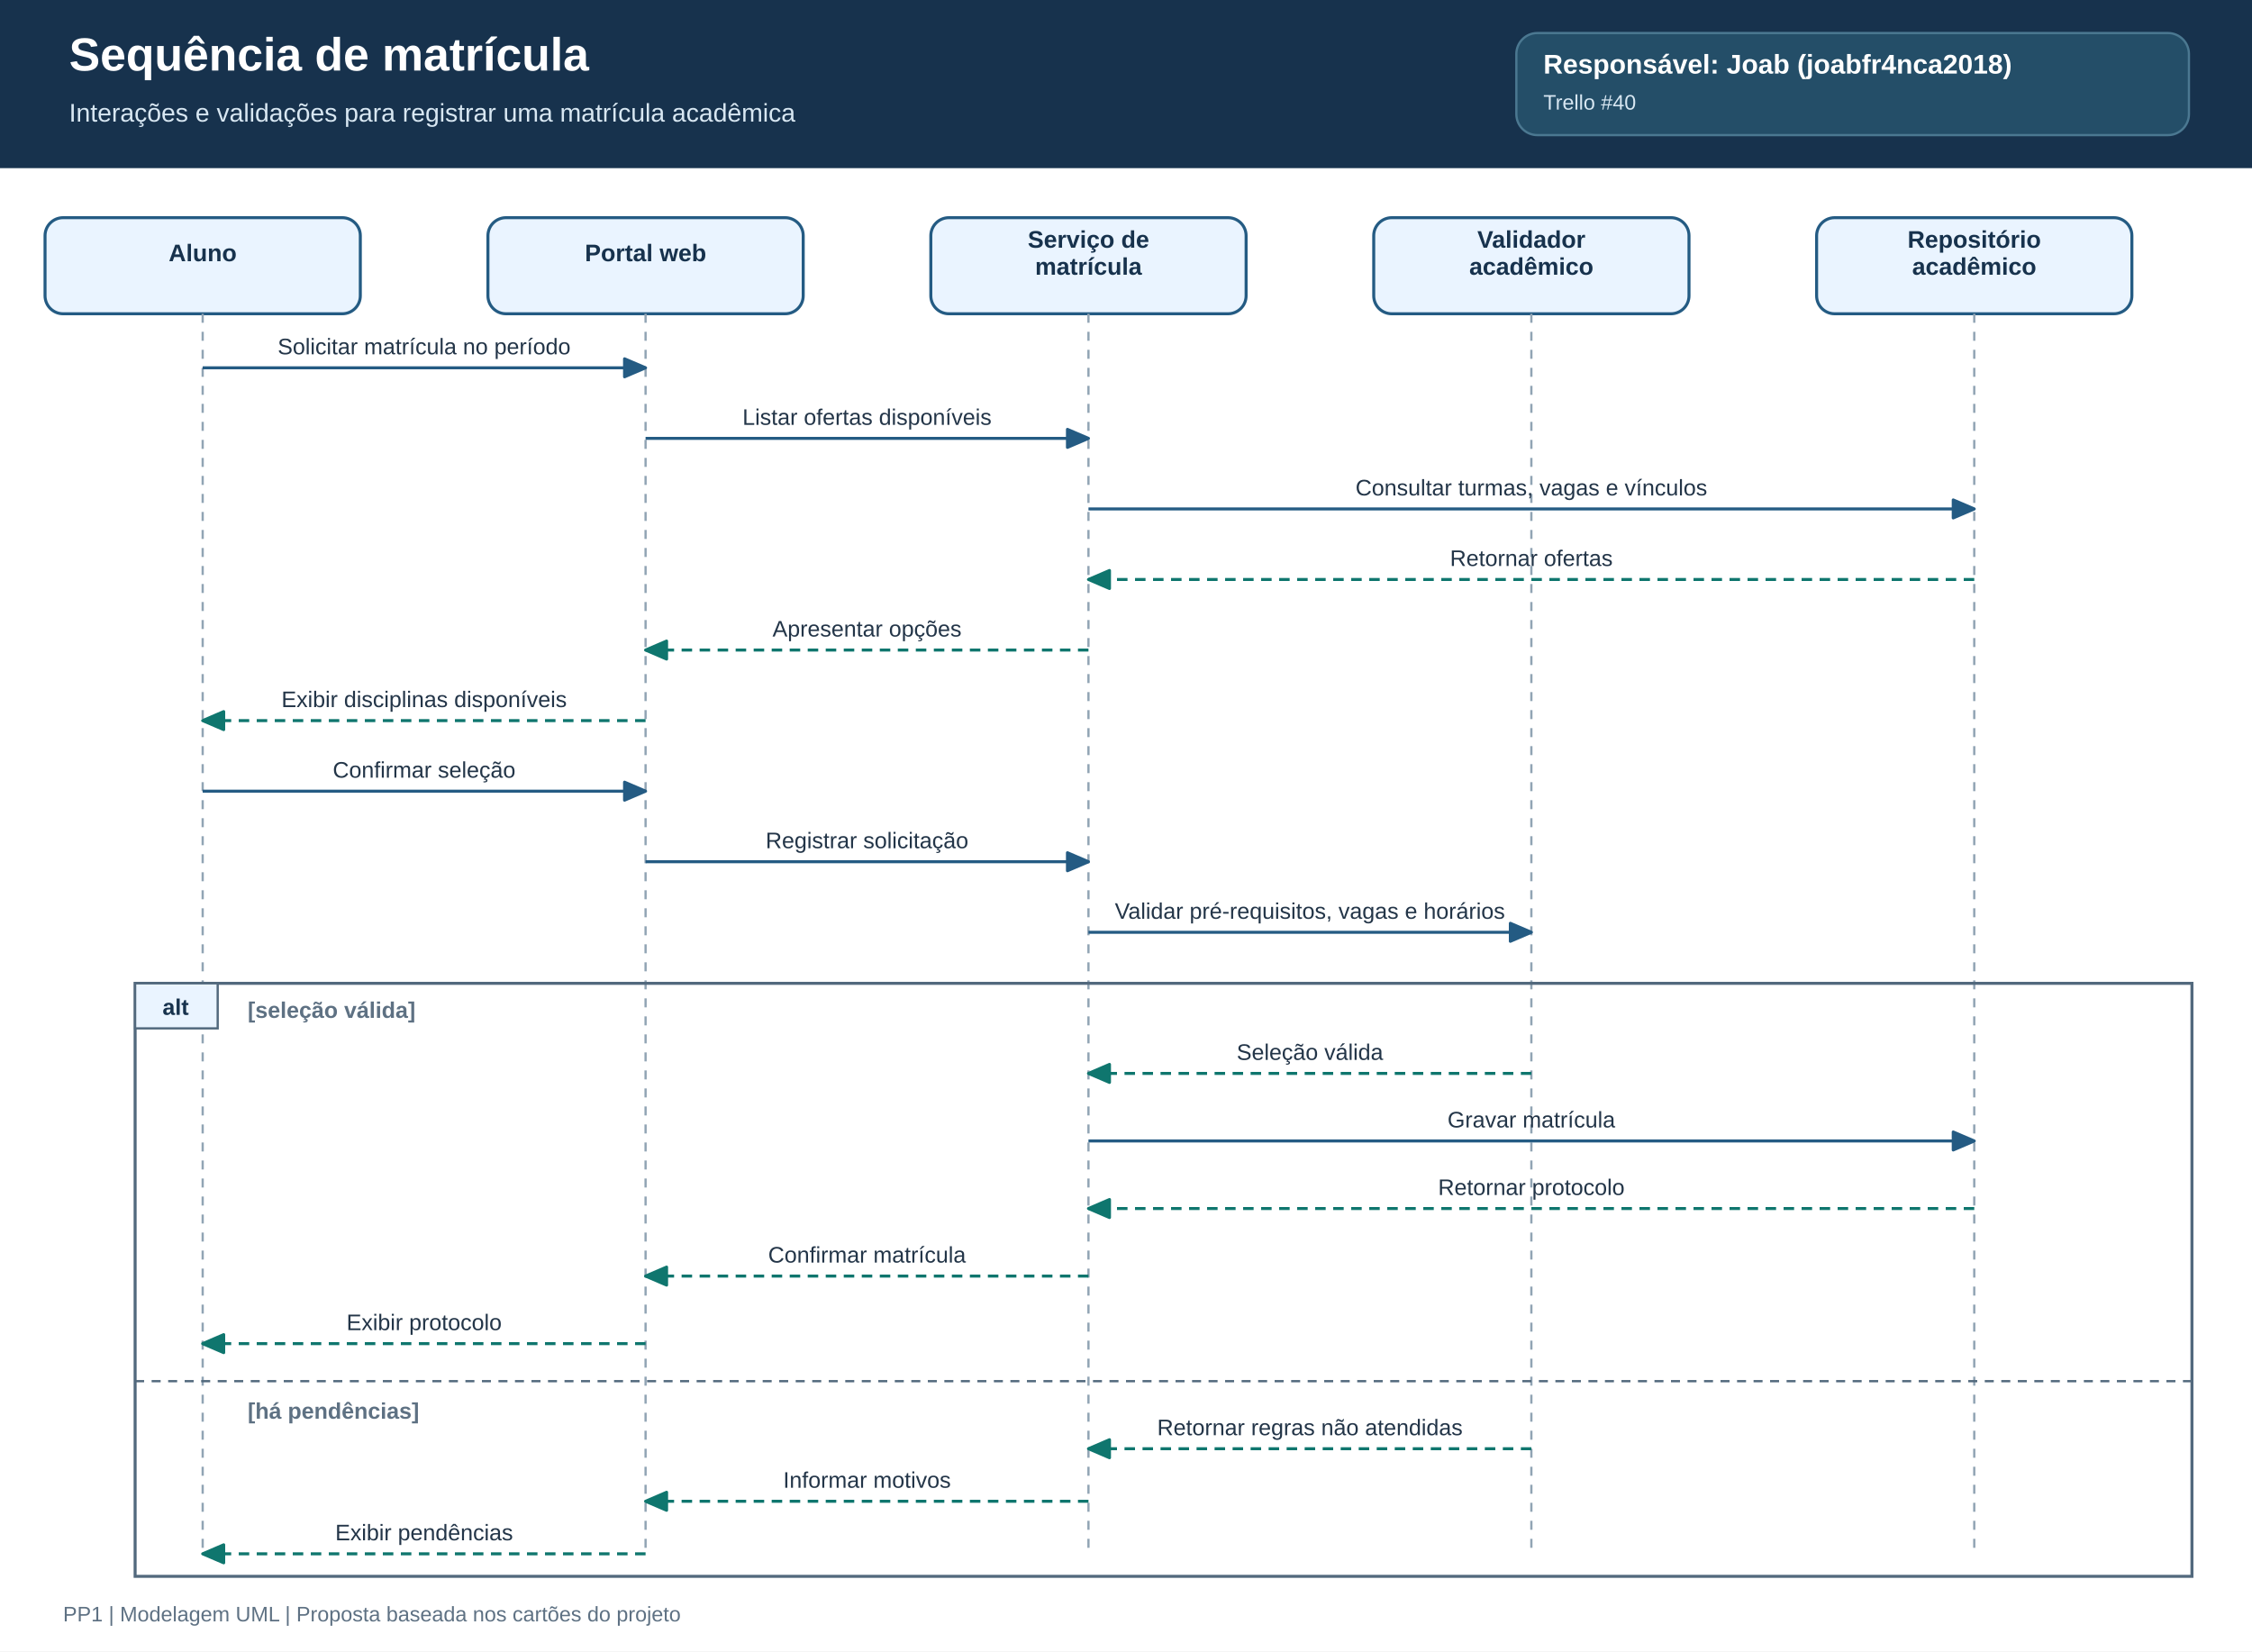
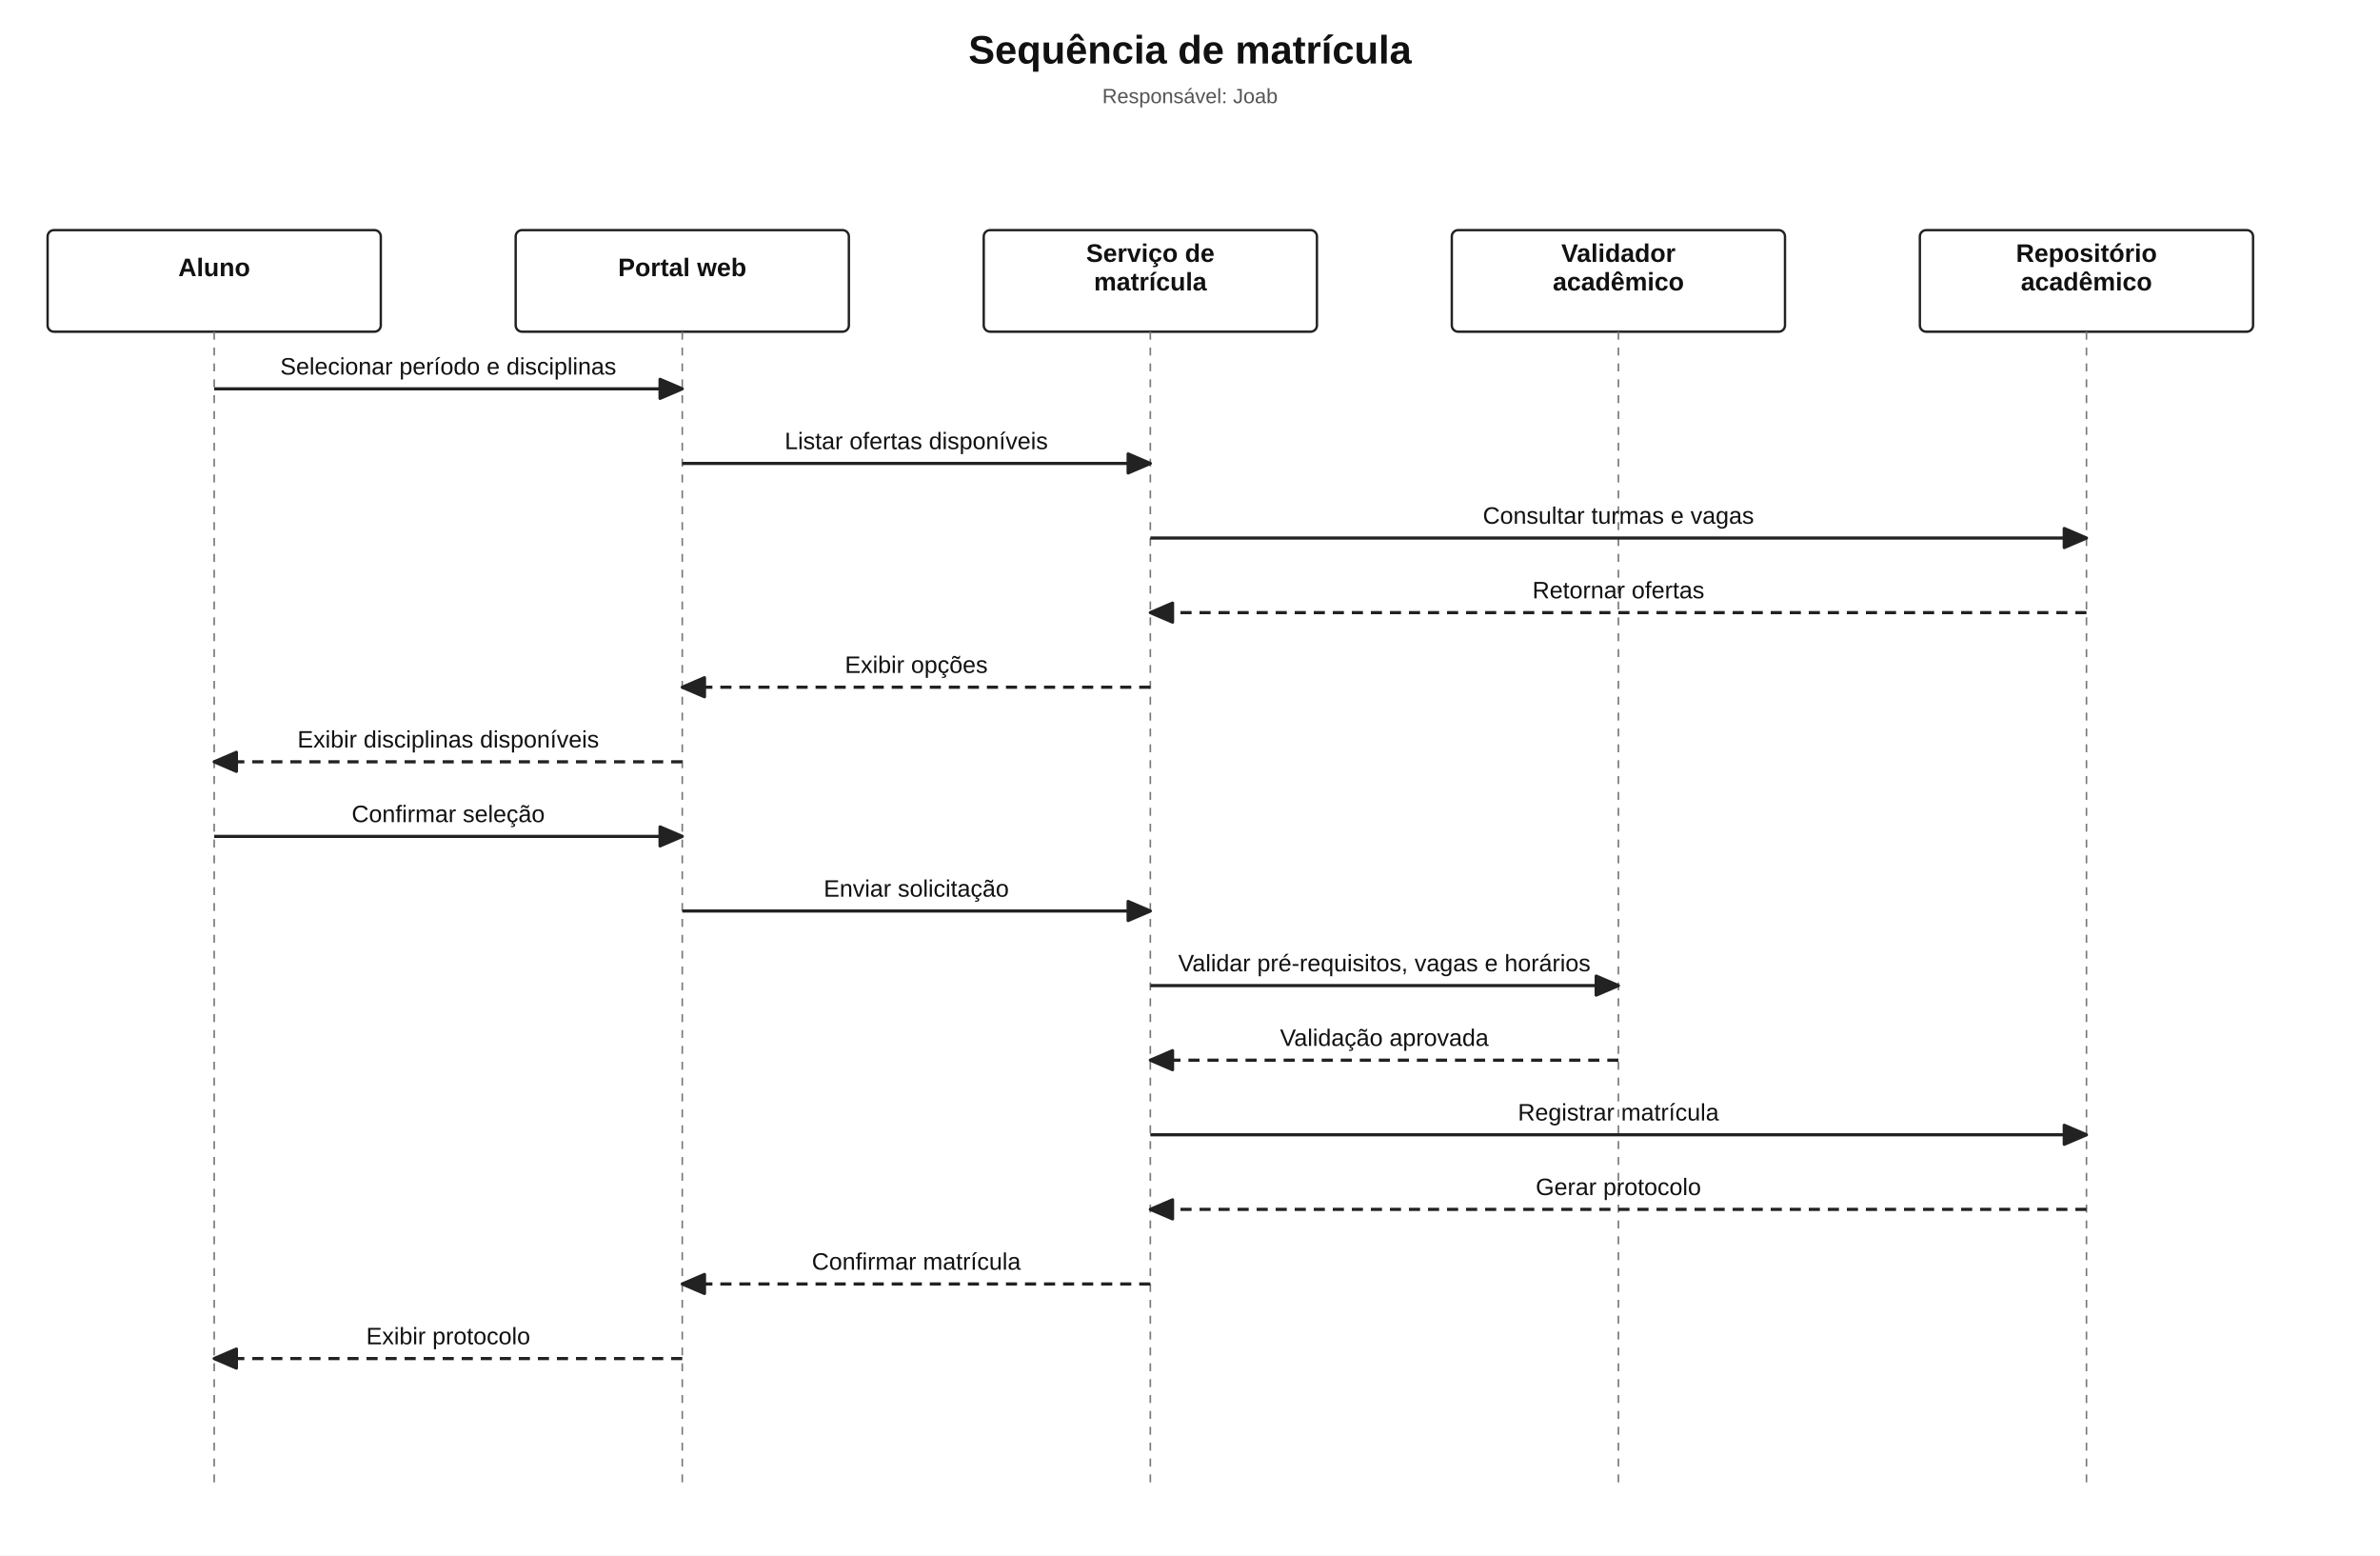
- <svg xmlns="http://www.w3.org/2000/svg" width="1500" height="1100" viewBox="0 0 1500 1100">
-   <rect x="0" y="0" width="1500" height="1100" rx="0" fill="#FFFFFF" stroke="none" stroke-width="0" />
-   <rect x="0" y="0" width="1500" height="112" rx="0" fill="#17324D" stroke="#17324D" stroke-width="0" />
-   <text x="46" y="47.0" font-family="Arial, sans-serif" font-size="31" font-weight="700" fill="#FFFFFF" text-anchor="start">Sequência de matrícula</text>
-   <text x="46" y="81.0" font-family="Arial, sans-serif" font-size="17" font-weight="400" fill="#D8E7F2" text-anchor="start">Interações e validações para registrar uma matrícula acadêmica</text>
-   <rect x="1010" y="22" width="448" height="68" rx="14" fill="#244E68" stroke="#4B7891" stroke-width="1.5" />
-   <text x="1028" y="49.0" font-family="Arial, sans-serif" font-size="18" font-weight="700" fill="#FFFFFF" text-anchor="start">Responsável: Joab (joabfr4nca2018)</text>
-   <text x="1028" y="73.0" font-family="Arial, sans-serif" font-size="14" font-weight="400" fill="#D8E7F2" text-anchor="start">Trello #40</text>
-   <text x="42" y="1080.0" font-family="Arial, sans-serif" font-size="14" font-weight="400" fill="#5E7183" text-anchor="start">PP1 | Modelagem UML | Proposta baseada nos cartões do projeto</text>
-   <rect x="30.0" y="145" width="210" height="64" rx="12" fill="#EAF4FF" stroke="#245B83" stroke-width="2" />
-   <text x="135" y="174.0" font-family="Arial, sans-serif" font-size="16" font-weight="700" fill="#17324D" text-anchor="middle">Aluno</text>
-   <line x1="135" y1="209" x2="135" y2="1035" stroke="#91A4B4" stroke-width="1.5" stroke-dasharray="6,6" />
-   <rect x="325.0" y="145" width="210" height="64" rx="12" fill="#EAF4FF" stroke="#245B83" stroke-width="2" />
-   <text x="430" y="174.0" font-family="Arial, sans-serif" font-size="16" font-weight="700" fill="#17324D" text-anchor="middle">Portal web</text>
-   <line x1="430" y1="209" x2="430" y2="1035" stroke="#91A4B4" stroke-width="1.5" stroke-dasharray="6,6" />
-   <rect x="620.0" y="145" width="210" height="64" rx="12" fill="#EAF4FF" stroke="#245B83" stroke-width="2" />
-   <text x="725" y="165.0" font-family="Arial, sans-serif" font-size="16" font-weight="700" fill="#17324D" text-anchor="middle">Serviço de</text>
-   <text x="725" y="183.0" font-family="Arial, sans-serif" font-size="16" font-weight="700" fill="#17324D" text-anchor="middle">matrícula</text>
-   <line x1="725" y1="209" x2="725" y2="1035" stroke="#91A4B4" stroke-width="1.5" stroke-dasharray="6,6" />
-   <rect x="915.0" y="145" width="210" height="64" rx="12" fill="#EAF4FF" stroke="#245B83" stroke-width="2" />
-   <text x="1020" y="165.0" font-family="Arial, sans-serif" font-size="16" font-weight="700" fill="#17324D" text-anchor="middle">Validador</text>
-   <text x="1020" y="183.0" font-family="Arial, sans-serif" font-size="16" font-weight="700" fill="#17324D" text-anchor="middle">acadêmico</text>
-   <line x1="1020" y1="209" x2="1020" y2="1035" stroke="#91A4B4" stroke-width="1.5" stroke-dasharray="6,6" />
-   <rect x="1210.0" y="145" width="210" height="64" rx="12" fill="#EAF4FF" stroke="#245B83" stroke-width="2" />
-   <text x="1315" y="165.0" font-family="Arial, sans-serif" font-size="16" font-weight="700" fill="#17324D" text-anchor="middle">Repositório</text>
-   <text x="1315" y="183.0" font-family="Arial, sans-serif" font-size="16" font-weight="700" fill="#17324D" text-anchor="middle">acadêmico</text>
-   <line x1="1315" y1="209" x2="1315" y2="1035" stroke="#91A4B4" stroke-width="1.5" stroke-dasharray="6,6" />
-   <line x1="135" y1="245" x2="430" y2="245" stroke="#245B83" stroke-width="2" />
-   <polygon points="430,245 416.0,239.0 416.0,251.0" fill="#245B83" stroke="#245B83" stroke-width="2" stroke-linejoin="round" />
-   <text x="282.5" y="236.0" font-family="Arial, sans-serif" font-size="15" font-weight="400" fill="#233548" text-anchor="middle">Solicitar matrícula no período</text>
-   <line x1="430" y1="292" x2="725" y2="292" stroke="#245B83" stroke-width="2" />
-   <polygon points="725,292 711.0,286.0 711.0,298.0" fill="#245B83" stroke="#245B83" stroke-width="2" stroke-linejoin="round" />
-   <text x="577.5" y="283.0" font-family="Arial, sans-serif" font-size="15" font-weight="400" fill="#233548" text-anchor="middle">Listar ofertas disponíveis</text>
-   <line x1="725" y1="339" x2="1315" y2="339" stroke="#245B83" stroke-width="2" />
-   <polygon points="1315,339 1301.0,333.0 1301.0,345.0" fill="#245B83" stroke="#245B83" stroke-width="2" stroke-linejoin="round" />
-   <text x="1020.0" y="330.0" font-family="Arial, sans-serif" font-size="15" font-weight="400" fill="#233548" text-anchor="middle">Consultar turmas, vagas e vínculos</text>
-   <line x1="1315" y1="386" x2="725" y2="386" stroke="#0F766E" stroke-width="2" stroke-dasharray="7,5" />
-   <polygon points="725,386 739.0,392.0 739.0,380.0" fill="#0F766E" stroke="#0F766E" stroke-width="2" stroke-linejoin="round" />
-   <text x="1020.0" y="377.0" font-family="Arial, sans-serif" font-size="15" font-weight="400" fill="#233548" text-anchor="middle">Retornar ofertas</text>
-   <line x1="725" y1="433" x2="430" y2="433" stroke="#0F766E" stroke-width="2" stroke-dasharray="7,5" />
-   <polygon points="430,433 444.0,439.0 444.0,427.0" fill="#0F766E" stroke="#0F766E" stroke-width="2" stroke-linejoin="round" />
-   <text x="577.5" y="424.0" font-family="Arial, sans-serif" font-size="15" font-weight="400" fill="#233548" text-anchor="middle">Apresentar opções</text>
-   <line x1="430" y1="480" x2="135" y2="480" stroke="#0F766E" stroke-width="2" stroke-dasharray="7,5" />
-   <polygon points="135,480 149.0,486.0 149.0,474.0" fill="#0F766E" stroke="#0F766E" stroke-width="2" stroke-linejoin="round" />
-   <text x="282.5" y="471.0" font-family="Arial, sans-serif" font-size="15" font-weight="400" fill="#233548" text-anchor="middle">Exibir disciplinas disponíveis</text>
-   <line x1="135" y1="527" x2="430" y2="527" stroke="#245B83" stroke-width="2" />
-   <polygon points="430,527 416.0,521.0 416.0,533.0" fill="#245B83" stroke="#245B83" stroke-width="2" stroke-linejoin="round" />
-   <text x="282.5" y="518.0" font-family="Arial, sans-serif" font-size="15" font-weight="400" fill="#233548" text-anchor="middle">Confirmar seleção</text>
-   <line x1="430" y1="574" x2="725" y2="574" stroke="#245B83" stroke-width="2" />
-   <polygon points="725,574 711.0,568.0 711.0,580.0" fill="#245B83" stroke="#245B83" stroke-width="2" stroke-linejoin="round" />
-   <text x="577.5" y="565.0" font-family="Arial, sans-serif" font-size="15" font-weight="400" fill="#233548" text-anchor="middle">Registrar solicitação</text>
-   <line x1="725" y1="621" x2="1020" y2="621" stroke="#245B83" stroke-width="2" />
-   <polygon points="1020,621 1006.0,615.0 1006.0,627.0" fill="#245B83" stroke="#245B83" stroke-width="2" stroke-linejoin="round" />
-   <text x="872.5" y="612.0" font-family="Arial, sans-serif" font-size="15" font-weight="400" fill="#233548" text-anchor="middle">Validar pré-requisitos, vagas e horários</text>
-   <rect x="90" y="655" width="1370" height="395" rx="0" fill="none" stroke="#52697D" stroke-width="2" />
-   <rect x="90" y="655" width="55" height="30" rx="0" fill="#EAF4FF" stroke="#52697D" stroke-width="1.5" />
-   <text x="117" y="676.0" font-family="Arial, sans-serif" font-size="15" font-weight="700" fill="#17324D" text-anchor="middle">alt</text>
-   <text x="165" y="678.0" font-family="Arial, sans-serif" font-size="15" font-weight="700" fill="#5E7183" text-anchor="start">[seleção válida]</text>
-   <line x1="1020" y1="715" x2="725" y2="715" stroke="#0F766E" stroke-width="2" stroke-dasharray="7,5" />
-   <polygon points="725,715 739.0,721.0 739.0,709.0" fill="#0F766E" stroke="#0F766E" stroke-width="2" stroke-linejoin="round" />
-   <text x="872.5" y="706.0" font-family="Arial, sans-serif" font-size="15" font-weight="400" fill="#233548" text-anchor="middle">Seleção válida</text>
-   <line x1="725" y1="760" x2="1315" y2="760" stroke="#245B83" stroke-width="2" />
-   <polygon points="1315,760 1301.0,754.0 1301.0,766.0" fill="#245B83" stroke="#245B83" stroke-width="2" stroke-linejoin="round" />
-   <text x="1020.0" y="751.0" font-family="Arial, sans-serif" font-size="15" font-weight="400" fill="#233548" text-anchor="middle">Gravar matrícula</text>
-   <line x1="1315" y1="805" x2="725" y2="805" stroke="#0F766E" stroke-width="2" stroke-dasharray="7,5" />
-   <polygon points="725,805 739.0,811.0 739.0,799.0" fill="#0F766E" stroke="#0F766E" stroke-width="2" stroke-linejoin="round" />
-   <text x="1020.0" y="796.0" font-family="Arial, sans-serif" font-size="15" font-weight="400" fill="#233548" text-anchor="middle">Retornar protocolo</text>
-   <line x1="725" y1="850" x2="430" y2="850" stroke="#0F766E" stroke-width="2" stroke-dasharray="7,5" />
-   <polygon points="430,850 444.0,856.0 444.0,844.0" fill="#0F766E" stroke="#0F766E" stroke-width="2" stroke-linejoin="round" />
-   <text x="577.5" y="841.0" font-family="Arial, sans-serif" font-size="15" font-weight="400" fill="#233548" text-anchor="middle">Confirmar matrícula</text>
-   <line x1="430" y1="895" x2="135" y2="895" stroke="#0F766E" stroke-width="2" stroke-dasharray="7,5" />
-   <polygon points="135,895 149.0,901.0 149.0,889.0" fill="#0F766E" stroke="#0F766E" stroke-width="2" stroke-linejoin="round" />
-   <text x="282.5" y="886.0" font-family="Arial, sans-serif" font-size="15" font-weight="400" fill="#233548" text-anchor="middle">Exibir protocolo</text>
-   <line x1="90" y1="920" x2="1460" y2="920" stroke="#52697D" stroke-width="1.5" stroke-dasharray="6,5" />
-   <text x="165" y="945.0" font-family="Arial, sans-serif" font-size="15" font-weight="700" fill="#5E7183" text-anchor="start">[há pendências]</text>
-   <line x1="1020" y1="965" x2="725" y2="965" stroke="#0F766E" stroke-width="2" stroke-dasharray="7,5" />
-   <polygon points="725,965 739.0,971.0 739.0,959.0" fill="#0F766E" stroke="#0F766E" stroke-width="2" stroke-linejoin="round" />
-   <text x="872.5" y="956.0" font-family="Arial, sans-serif" font-size="15" font-weight="400" fill="#233548" text-anchor="middle">Retornar regras não atendidas</text>
-   <line x1="725" y1="1000" x2="430" y2="1000" stroke="#0F766E" stroke-width="2" stroke-dasharray="7,5" />
-   <polygon points="430,1000 444.0,1006.0 444.0,994.0" fill="#0F766E" stroke="#0F766E" stroke-width="2" stroke-linejoin="round" />
-   <text x="577.5" y="991.0" font-family="Arial, sans-serif" font-size="15" font-weight="400" fill="#233548" text-anchor="middle">Informar motivos</text>
-   <line x1="430" y1="1035" x2="135" y2="1035" stroke="#0F766E" stroke-width="2" stroke-dasharray="7,5" />
-   <polygon points="135,1035 149.0,1041.0 149.0,1029.0" fill="#0F766E" stroke="#0F766E" stroke-width="2" stroke-linejoin="round" />
-   <text x="282.5" y="1026.0" font-family="Arial, sans-serif" font-size="15" font-weight="400" fill="#233548" text-anchor="middle">Exibir pendências</text>
+ <svg xmlns="http://www.w3.org/2000/svg" width="1500" height="980" viewBox="0 0 1500 980">
+   <rect x="0" y="0" width="1500" height="980" rx="0" fill="#FFFFFF" stroke="none" stroke-width="0" />
+   <text x="750.0" y="40.0" font-family="Arial, sans-serif" font-size="25" font-weight="700" fill="#111111" text-anchor="middle">Sequência de matrícula</text>
+   <text x="750.0" y="65.0" font-family="Arial, sans-serif" font-size="13" font-weight="400" fill="#555555" text-anchor="middle">Responsável: Joab</text>
+   <rect x="30.0" y="145" width="210" height="64" rx="4" fill="#FFFFFF" stroke="#222222" stroke-width="1.5" />
+   <text x="135" y="174.0" font-family="Arial, sans-serif" font-size="16" font-weight="700" fill="#111111" text-anchor="middle">Aluno</text>
+   <line x1="135" y1="209" x2="135" y2="935" stroke="#777777" stroke-width="1" stroke-dasharray="5,5" />
+   <rect x="325.0" y="145" width="210" height="64" rx="4" fill="#FFFFFF" stroke="#222222" stroke-width="1.5" />
+   <text x="430" y="174.0" font-family="Arial, sans-serif" font-size="16" font-weight="700" fill="#111111" text-anchor="middle">Portal web</text>
+   <line x1="430" y1="209" x2="430" y2="935" stroke="#777777" stroke-width="1" stroke-dasharray="5,5" />
+   <rect x="620.0" y="145" width="210" height="64" rx="4" fill="#FFFFFF" stroke="#222222" stroke-width="1.5" />
+   <text x="725" y="165.0" font-family="Arial, sans-serif" font-size="16" font-weight="700" fill="#111111" text-anchor="middle">Serviço de</text>
+   <text x="725" y="183.0" font-family="Arial, sans-serif" font-size="16" font-weight="700" fill="#111111" text-anchor="middle">matrícula</text>
+   <line x1="725" y1="209" x2="725" y2="935" stroke="#777777" stroke-width="1" stroke-dasharray="5,5" />
+   <rect x="915.0" y="145" width="210" height="64" rx="4" fill="#FFFFFF" stroke="#222222" stroke-width="1.5" />
+   <text x="1020" y="165.0" font-family="Arial, sans-serif" font-size="16" font-weight="700" fill="#111111" text-anchor="middle">Validador</text>
+   <text x="1020" y="183.0" font-family="Arial, sans-serif" font-size="16" font-weight="700" fill="#111111" text-anchor="middle">acadêmico</text>
+   <line x1="1020" y1="209" x2="1020" y2="935" stroke="#777777" stroke-width="1" stroke-dasharray="5,5" />
+   <rect x="1210.0" y="145" width="210" height="64" rx="4" fill="#FFFFFF" stroke="#222222" stroke-width="1.5" />
+   <text x="1315" y="165.0" font-family="Arial, sans-serif" font-size="16" font-weight="700" fill="#111111" text-anchor="middle">Repositório</text>
+   <text x="1315" y="183.0" font-family="Arial, sans-serif" font-size="16" font-weight="700" fill="#111111" text-anchor="middle">acadêmico</text>
+   <line x1="1315" y1="209" x2="1315" y2="935" stroke="#777777" stroke-width="1" stroke-dasharray="5,5" />
+   <line x1="135" y1="245" x2="430" y2="245" stroke="#222222" stroke-width="2" />
+   <polygon points="430,245 416.0,239.0 416.0,251.0" fill="#222222" stroke="#222222" stroke-width="2" stroke-linejoin="round" />
+   <text x="282.5" y="236.0" font-family="Arial, sans-serif" font-size="15" font-weight="400" fill="#111111" text-anchor="middle">Selecionar período e disciplinas</text>
+   <line x1="430" y1="292" x2="725" y2="292" stroke="#222222" stroke-width="2" />
+   <polygon points="725,292 711.0,286.0 711.0,298.0" fill="#222222" stroke="#222222" stroke-width="2" stroke-linejoin="round" />
+   <text x="577.5" y="283.0" font-family="Arial, sans-serif" font-size="15" font-weight="400" fill="#111111" text-anchor="middle">Listar ofertas disponíveis</text>
+   <line x1="725" y1="339" x2="1315" y2="339" stroke="#222222" stroke-width="2" />
+   <polygon points="1315,339 1301.0,333.0 1301.0,345.0" fill="#222222" stroke="#222222" stroke-width="2" stroke-linejoin="round" />
+   <text x="1020.0" y="330.0" font-family="Arial, sans-serif" font-size="15" font-weight="400" fill="#111111" text-anchor="middle">Consultar turmas e vagas</text>
+   <line x1="1315" y1="386" x2="725" y2="386" stroke="#222222" stroke-width="2" stroke-dasharray="7,5" />
+   <polygon points="725,386 739.0,392.0 739.0,380.0" fill="#222222" stroke="#222222" stroke-width="2" stroke-linejoin="round" />
+   <text x="1020.0" y="377.0" font-family="Arial, sans-serif" font-size="15" font-weight="400" fill="#111111" text-anchor="middle">Retornar ofertas</text>
+   <line x1="725" y1="433" x2="430" y2="433" stroke="#222222" stroke-width="2" stroke-dasharray="7,5" />
+   <polygon points="430,433 444.0,439.0 444.0,427.0" fill="#222222" stroke="#222222" stroke-width="2" stroke-linejoin="round" />
+   <text x="577.5" y="424.0" font-family="Arial, sans-serif" font-size="15" font-weight="400" fill="#111111" text-anchor="middle">Exibir opções</text>
+   <line x1="430" y1="480" x2="135" y2="480" stroke="#222222" stroke-width="2" stroke-dasharray="7,5" />
+   <polygon points="135,480 149.0,486.0 149.0,474.0" fill="#222222" stroke="#222222" stroke-width="2" stroke-linejoin="round" />
+   <text x="282.5" y="471.0" font-family="Arial, sans-serif" font-size="15" font-weight="400" fill="#111111" text-anchor="middle">Exibir disciplinas disponíveis</text>
+   <line x1="135" y1="527" x2="430" y2="527" stroke="#222222" stroke-width="2" />
+   <polygon points="430,527 416.0,521.0 416.0,533.0" fill="#222222" stroke="#222222" stroke-width="2" stroke-linejoin="round" />
+   <text x="282.5" y="518.0" font-family="Arial, sans-serif" font-size="15" font-weight="400" fill="#111111" text-anchor="middle">Confirmar seleção</text>
+   <line x1="430" y1="574" x2="725" y2="574" stroke="#222222" stroke-width="2" />
+   <polygon points="725,574 711.0,568.0 711.0,580.0" fill="#222222" stroke="#222222" stroke-width="2" stroke-linejoin="round" />
+   <text x="577.5" y="565.0" font-family="Arial, sans-serif" font-size="15" font-weight="400" fill="#111111" text-anchor="middle">Enviar solicitação</text>
+   <line x1="725" y1="621" x2="1020" y2="621" stroke="#222222" stroke-width="2" />
+   <polygon points="1020,621 1006.0,615.0 1006.0,627.0" fill="#222222" stroke="#222222" stroke-width="2" stroke-linejoin="round" />
+   <text x="872.5" y="612.0" font-family="Arial, sans-serif" font-size="15" font-weight="400" fill="#111111" text-anchor="middle">Validar pré-requisitos, vagas e horários</text>
+   <line x1="1020" y1="668" x2="725" y2="668" stroke="#222222" stroke-width="2" stroke-dasharray="7,5" />
+   <polygon points="725,668 739.0,674.0 739.0,662.0" fill="#222222" stroke="#222222" stroke-width="2" stroke-linejoin="round" />
+   <text x="872.5" y="659.0" font-family="Arial, sans-serif" font-size="15" font-weight="400" fill="#111111" text-anchor="middle">Validação aprovada</text>
+   <line x1="725" y1="715" x2="1315" y2="715" stroke="#222222" stroke-width="2" />
+   <polygon points="1315,715 1301.0,709.0 1301.0,721.0" fill="#222222" stroke="#222222" stroke-width="2" stroke-linejoin="round" />
+   <text x="1020.0" y="706.0" font-family="Arial, sans-serif" font-size="15" font-weight="400" fill="#111111" text-anchor="middle">Registrar matrícula</text>
+   <line x1="1315" y1="762" x2="725" y2="762" stroke="#222222" stroke-width="2" stroke-dasharray="7,5" />
+   <polygon points="725,762 739.0,768.0 739.0,756.0" fill="#222222" stroke="#222222" stroke-width="2" stroke-linejoin="round" />
+   <text x="1020.0" y="753.0" font-family="Arial, sans-serif" font-size="15" font-weight="400" fill="#111111" text-anchor="middle">Gerar protocolo</text>
+   <line x1="725" y1="809" x2="430" y2="809" stroke="#222222" stroke-width="2" stroke-dasharray="7,5" />
+   <polygon points="430,809 444.0,815.0 444.0,803.0" fill="#222222" stroke="#222222" stroke-width="2" stroke-linejoin="round" />
+   <text x="577.5" y="800.0" font-family="Arial, sans-serif" font-size="15" font-weight="400" fill="#111111" text-anchor="middle">Confirmar matrícula</text>
+   <line x1="430" y1="856" x2="135" y2="856" stroke="#222222" stroke-width="2" stroke-dasharray="7,5" />
+   <polygon points="135,856 149.0,862.0 149.0,850.0" fill="#222222" stroke="#222222" stroke-width="2" stroke-linejoin="round" />
+   <text x="282.5" y="847.0" font-family="Arial, sans-serif" font-size="15" font-weight="400" fill="#111111" text-anchor="middle">Exibir protocolo</text>
</svg>
